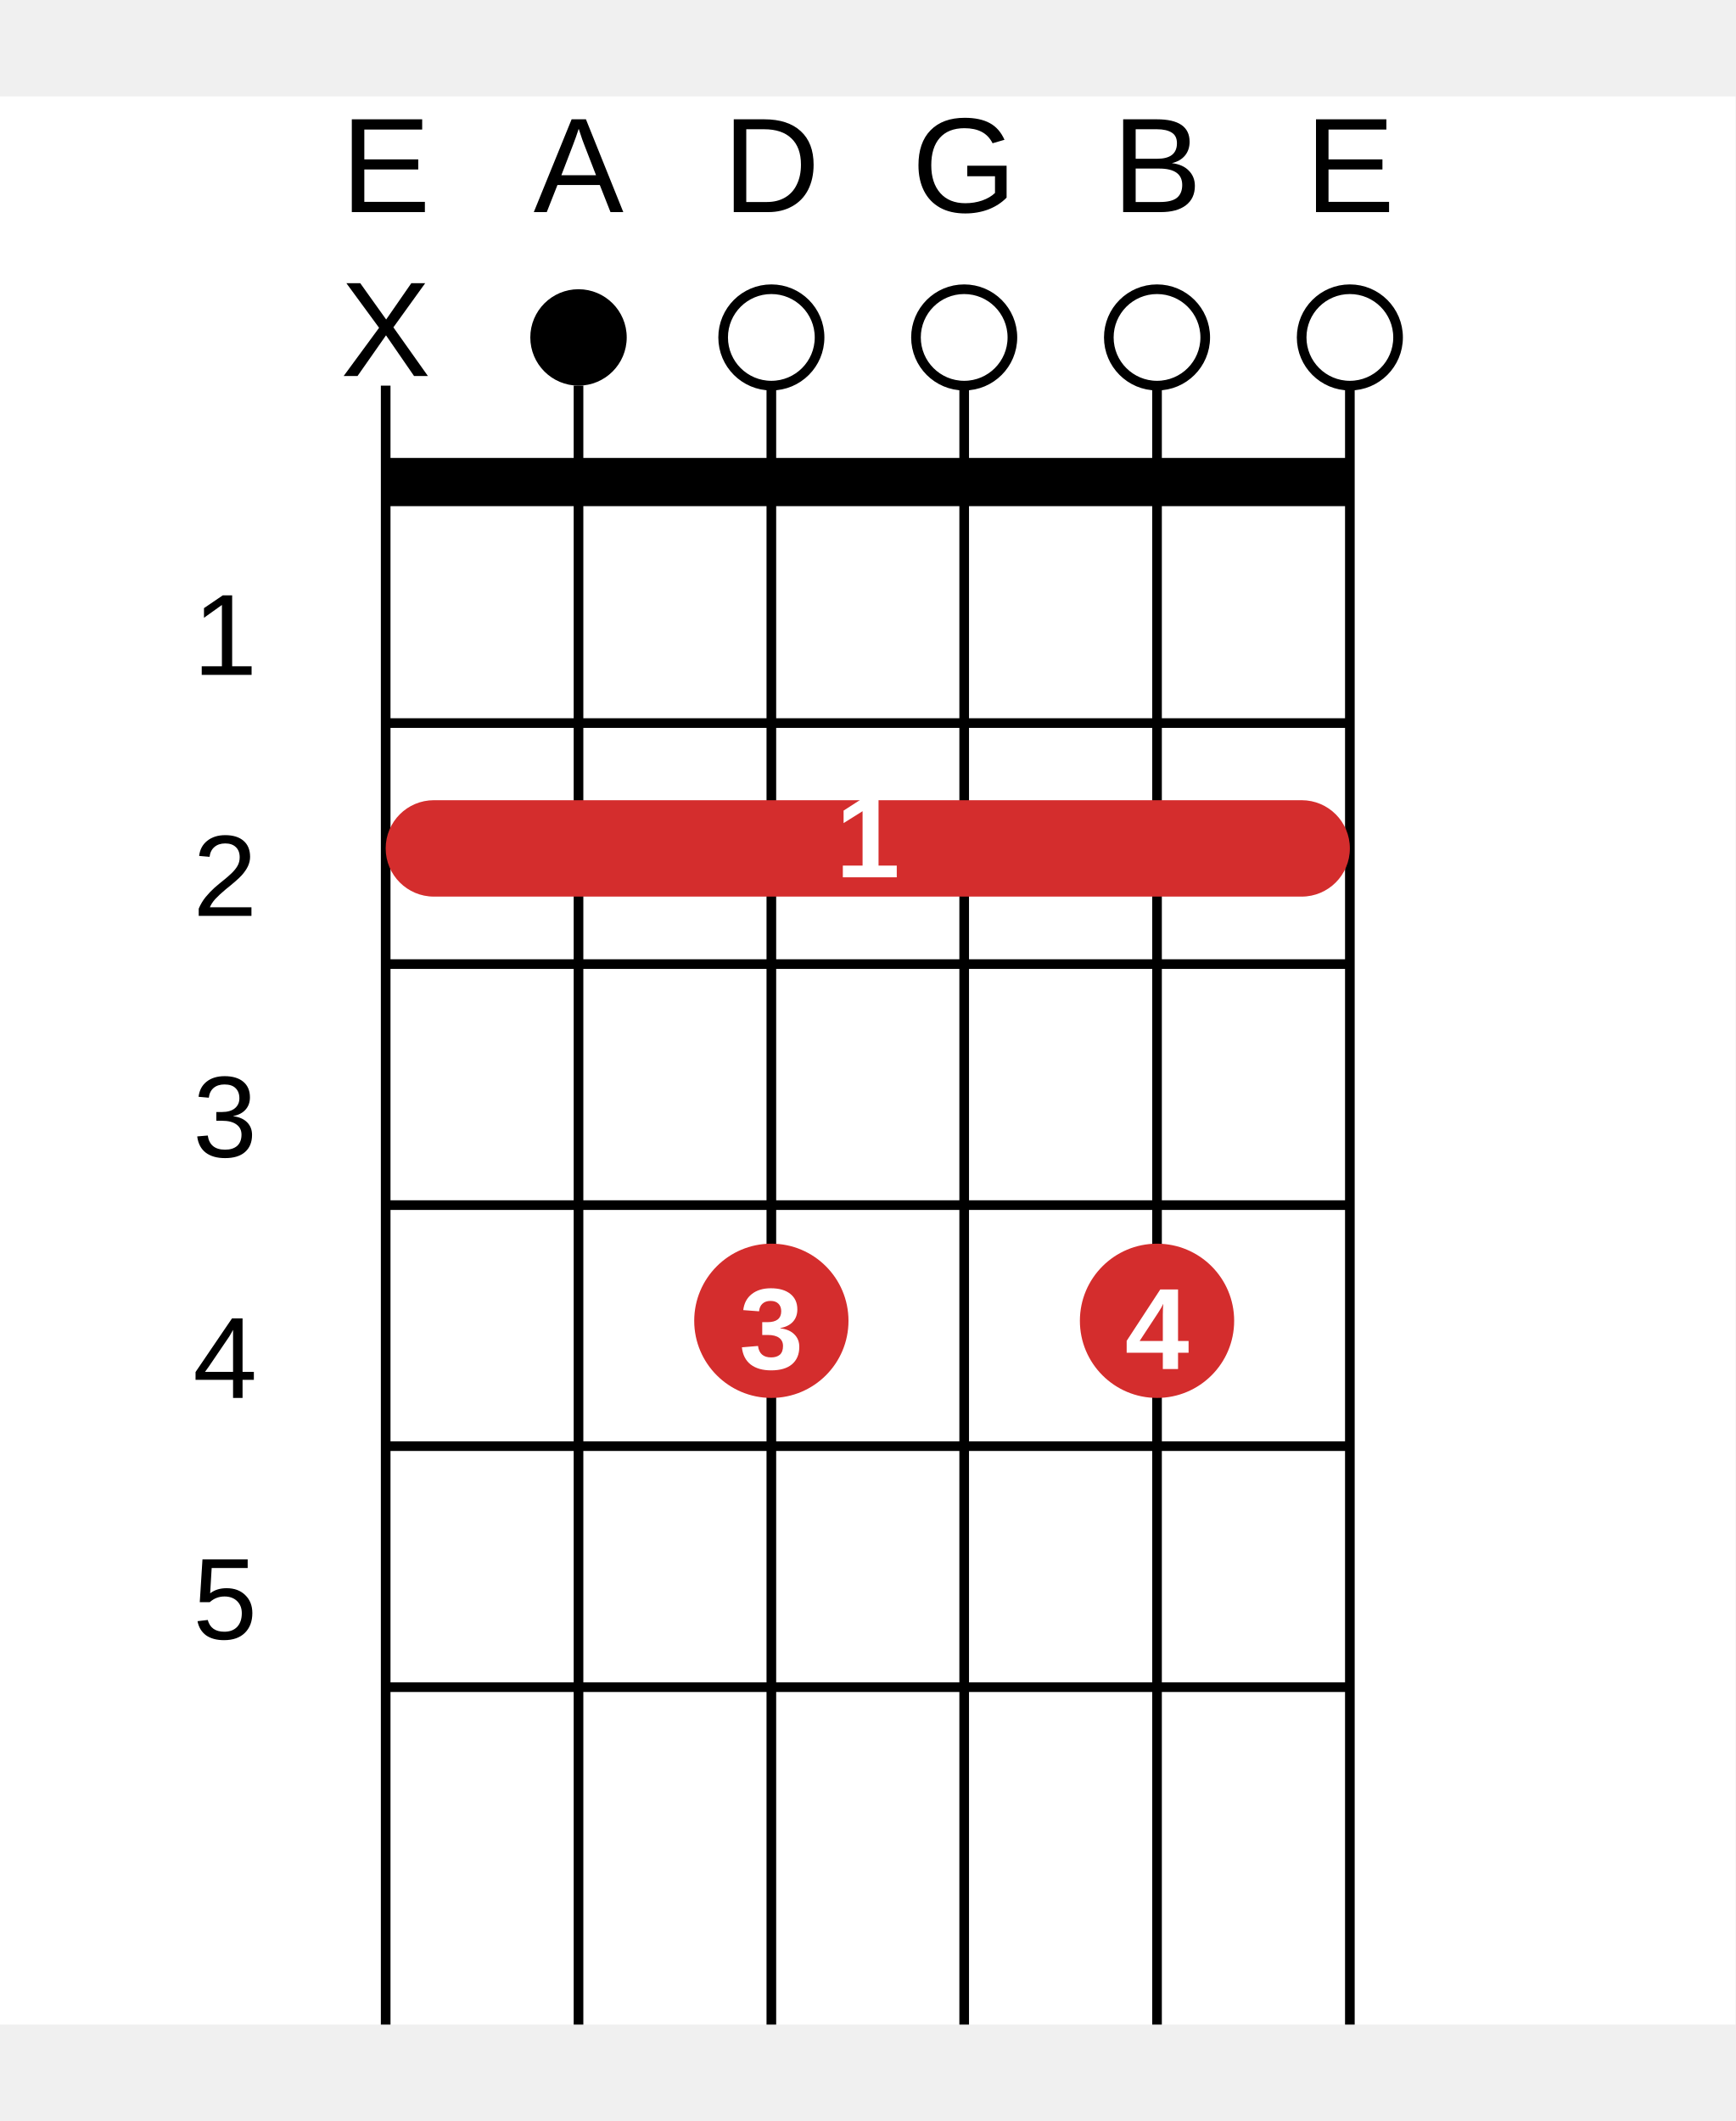
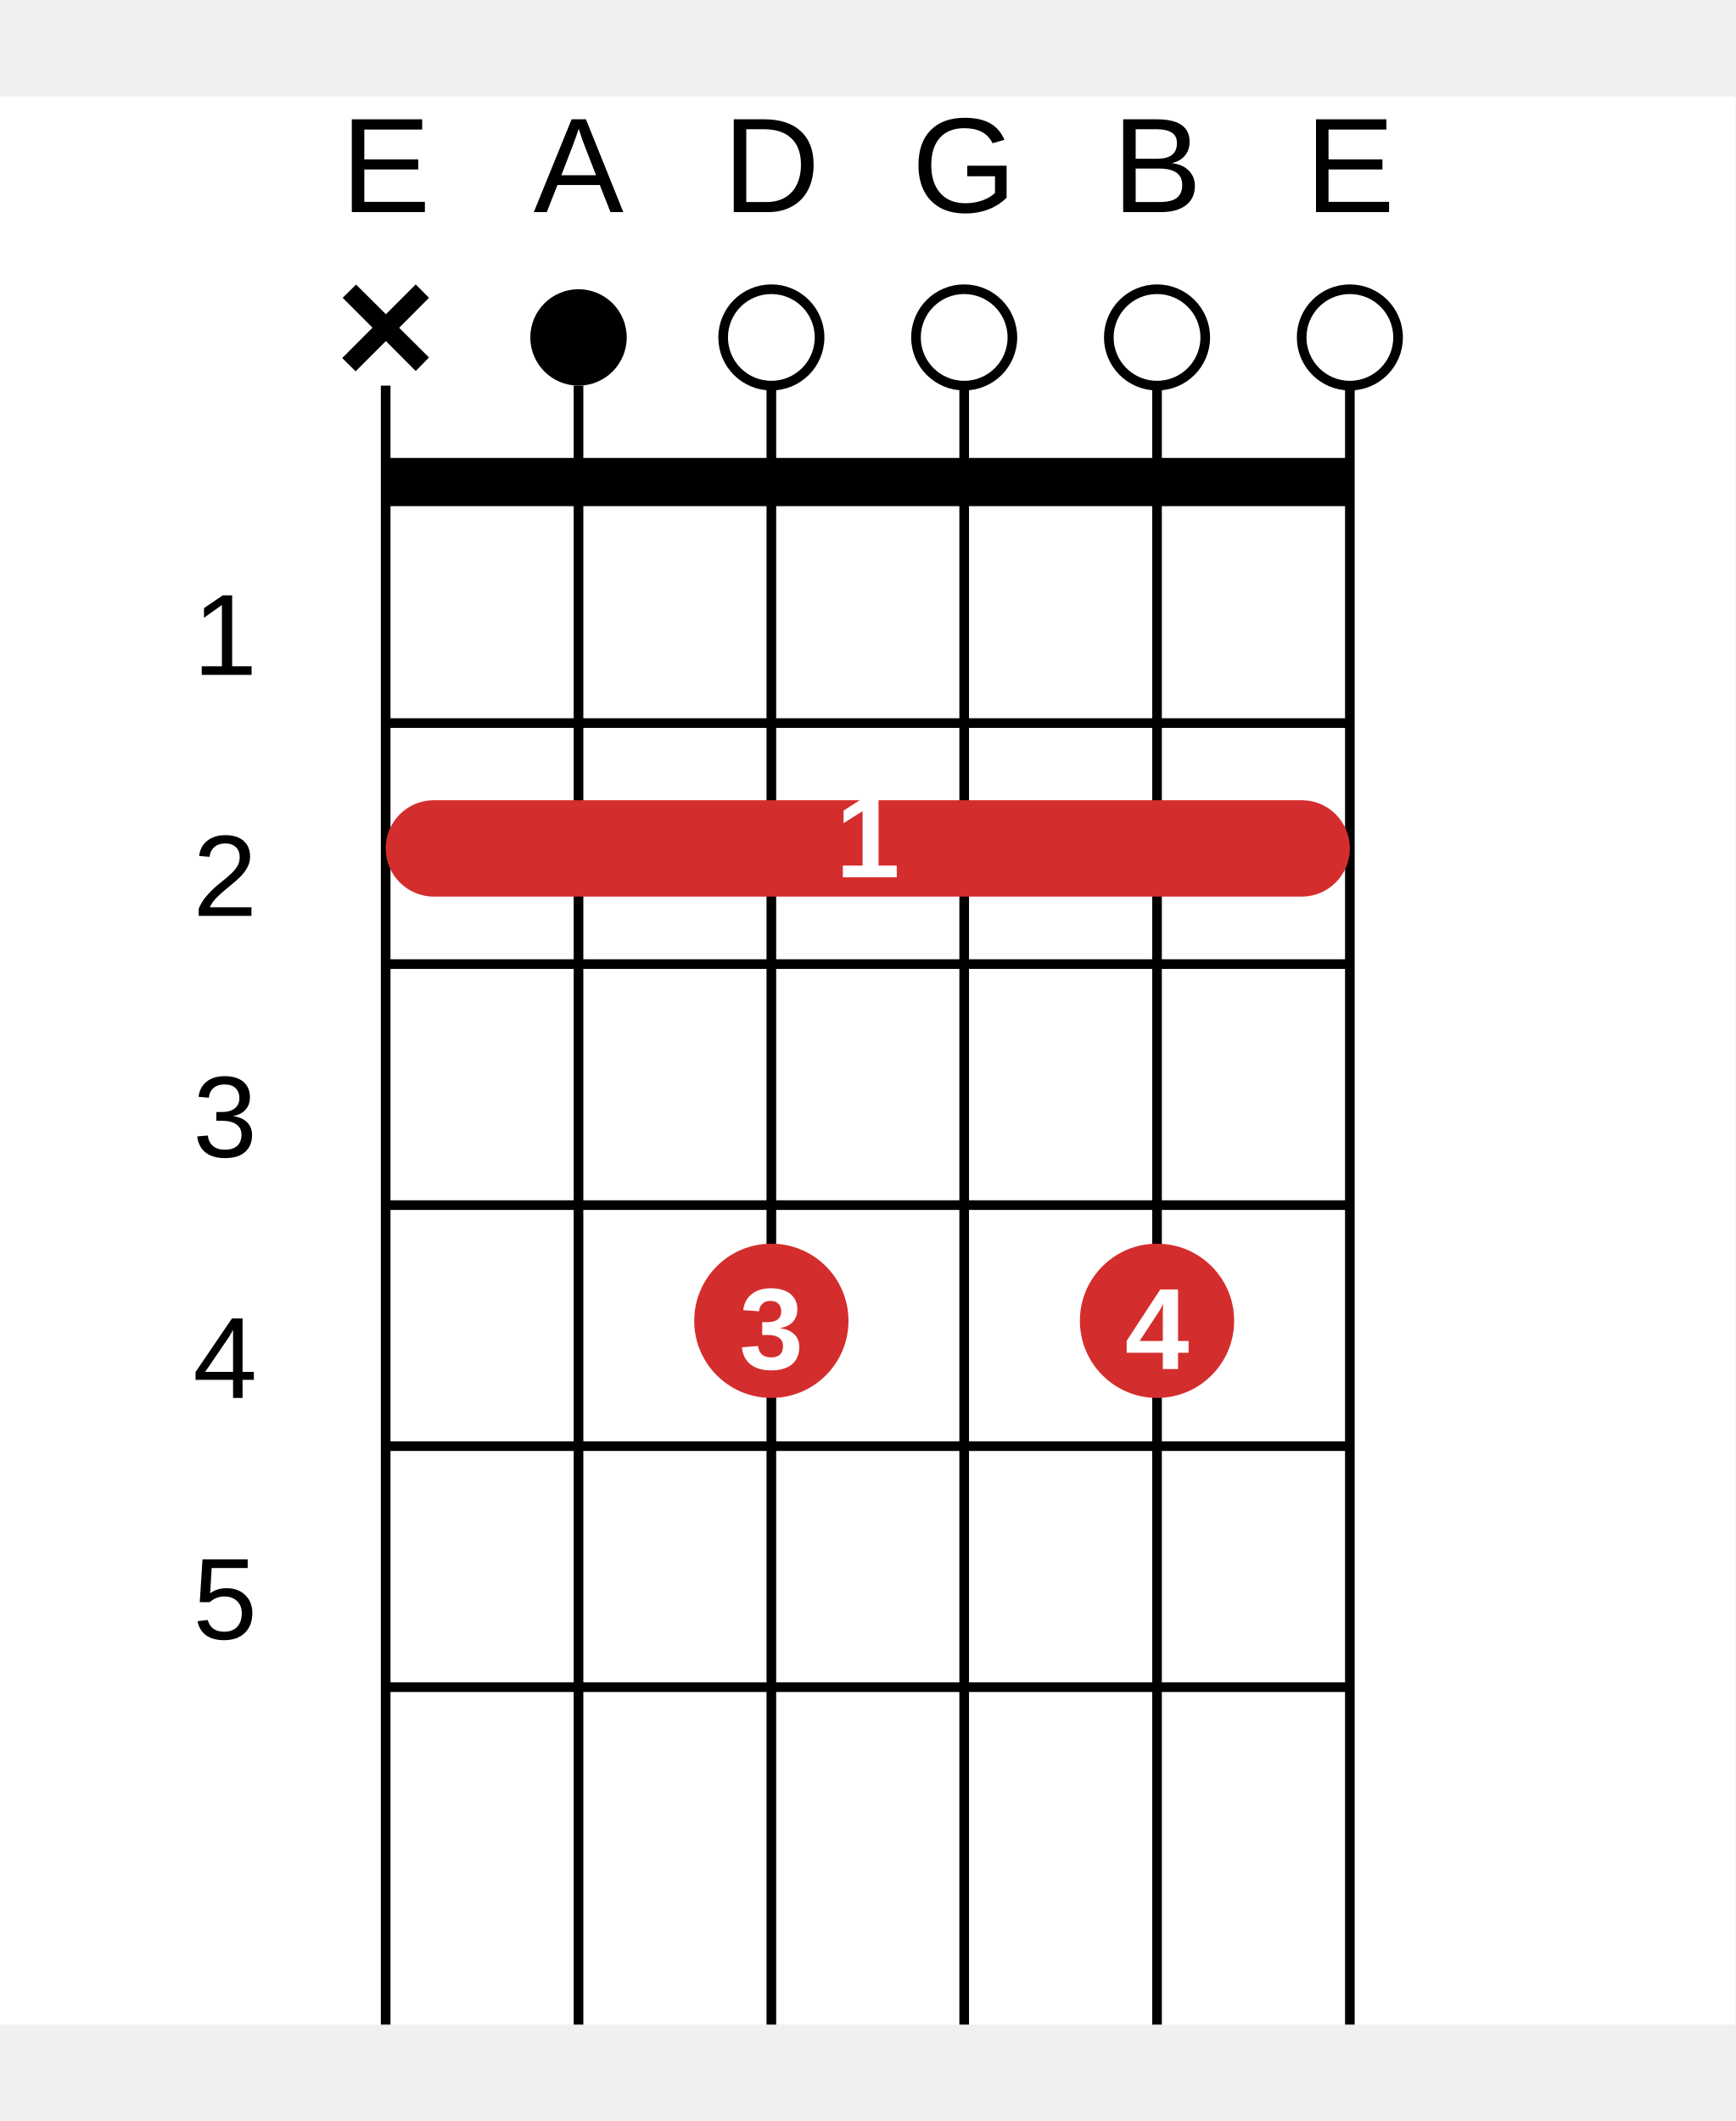
- <svg xmlns="http://www.w3.org/2000/svg" width="180" height="220" viewBox="0 0 180 220" aria-label="C7 shape ajustado">
+ <svg xmlns="http://www.w3.org/2000/svg" width="180" height="220" viewBox="0 0 180 220" aria-label="C7 shape final ajustado">
  <g transform="translate(0, 10)">
    <rect width="180" height="200" fill="#fff" />
    <text x="40" y="12" font-size="14" font-family="Arial" fill="#000" text-anchor="middle">E</text>
    <text x="60" y="12" font-size="14" font-family="Arial" fill="#000" text-anchor="middle">A</text>
    <text x="80" y="12" font-size="14" font-family="Arial" fill="#000" text-anchor="middle">D</text>
    <text x="100" y="12" font-size="14" font-family="Arial" fill="#000" text-anchor="middle">G</text>
    <text x="120" y="12" font-size="14" font-family="Arial" fill="#000" text-anchor="middle">B</text>
    <text x="140" y="12" font-size="14" font-family="Arial" fill="#000" text-anchor="middle">E</text>
    <line x1="40" y1="30" x2="40" y2="200" stroke="#000" stroke-width="1" />
    <line x1="60" y1="30" x2="60" y2="200" stroke="#000" stroke-width="1" />
    <line x1="80" y1="30" x2="80" y2="200" stroke="#000" stroke-width="1" />
    <line x1="100" y1="30" x2="100" y2="200" stroke="#000" stroke-width="1" />
    <line x1="120" y1="30" x2="120" y2="200" stroke="#000" stroke-width="1" />
    <line x1="140" y1="30" x2="140" y2="200" stroke="#000" stroke-width="1" />
    <line x1="40" y1="40" x2="140" y2="40" stroke="#000" stroke-width="5" />
    <line x1="40" y1="65" x2="140" y2="65" stroke="#000" stroke-width="1" />
    <line x1="40" y1="90" x2="140" y2="90" stroke="#000" stroke-width="1" />
    <line x1="40" y1="115" x2="140" y2="115" stroke="#000" stroke-width="1" />
    <line x1="40" y1="140" x2="140" y2="140" stroke="#000" stroke-width="1" />
    <line x1="40" y1="165" x2="140" y2="165" stroke="#000" stroke-width="1" />
    <text x="20" y="60" font-size="12" font-family="Arial" fill="#000">1</text>
    <text x="20" y="85" font-size="12" font-family="Arial" fill="#000">2</text>
    <text x="20" y="110" font-size="12" font-family="Arial" fill="#000">3</text>
    <text x="20" y="135" font-size="12" font-family="Arial" fill="#000">4</text>
    <text x="20" y="160" font-size="12" font-family="Arial" fill="#000">5</text>
-     <text x="40" y="29" font-size="14" font-family="Arial" fill="#000" text-anchor="middle">X</text>
+     <text x="40" y="30" font-size="18" font-family="Arial" fill="#000" text-anchor="middle" font-weight="bold">×</text>
    <circle cx="60" cy="25" r="5" fill="black" />
    <circle cx="80" cy="25" r="5" fill="white" stroke="#000" stroke-width="1" />
    <circle cx="100" cy="25" r="5" fill="white" stroke="#000" stroke-width="1" />
    <circle cx="120" cy="25" r="5" fill="white" stroke="#000" stroke-width="1" />
    <circle cx="140" cy="25" r="5" fill="white" stroke="#000" stroke-width="1" />
    <rect x="40" y="73" width="100" height="10" rx="5" ry="5" fill="#D42D2D" />
    <text x="90" y="81" font-size="12" font-family="Arial" fill="#fff" text-anchor="middle" font-weight="bold">1</text>
    <circle cx="80" cy="127" r="8" fill="#D42D2D" />
    <text x="80" y="132" font-size="12" font-family="Arial" fill="#fff" text-anchor="middle" font-weight="bold">3</text>
    <circle cx="120" cy="127" r="8" fill="#D42D2D" />
    <text x="120" y="132" font-size="12" font-family="Arial" fill="#fff" text-anchor="middle" font-weight="bold">4</text>
  </g>
</svg>
